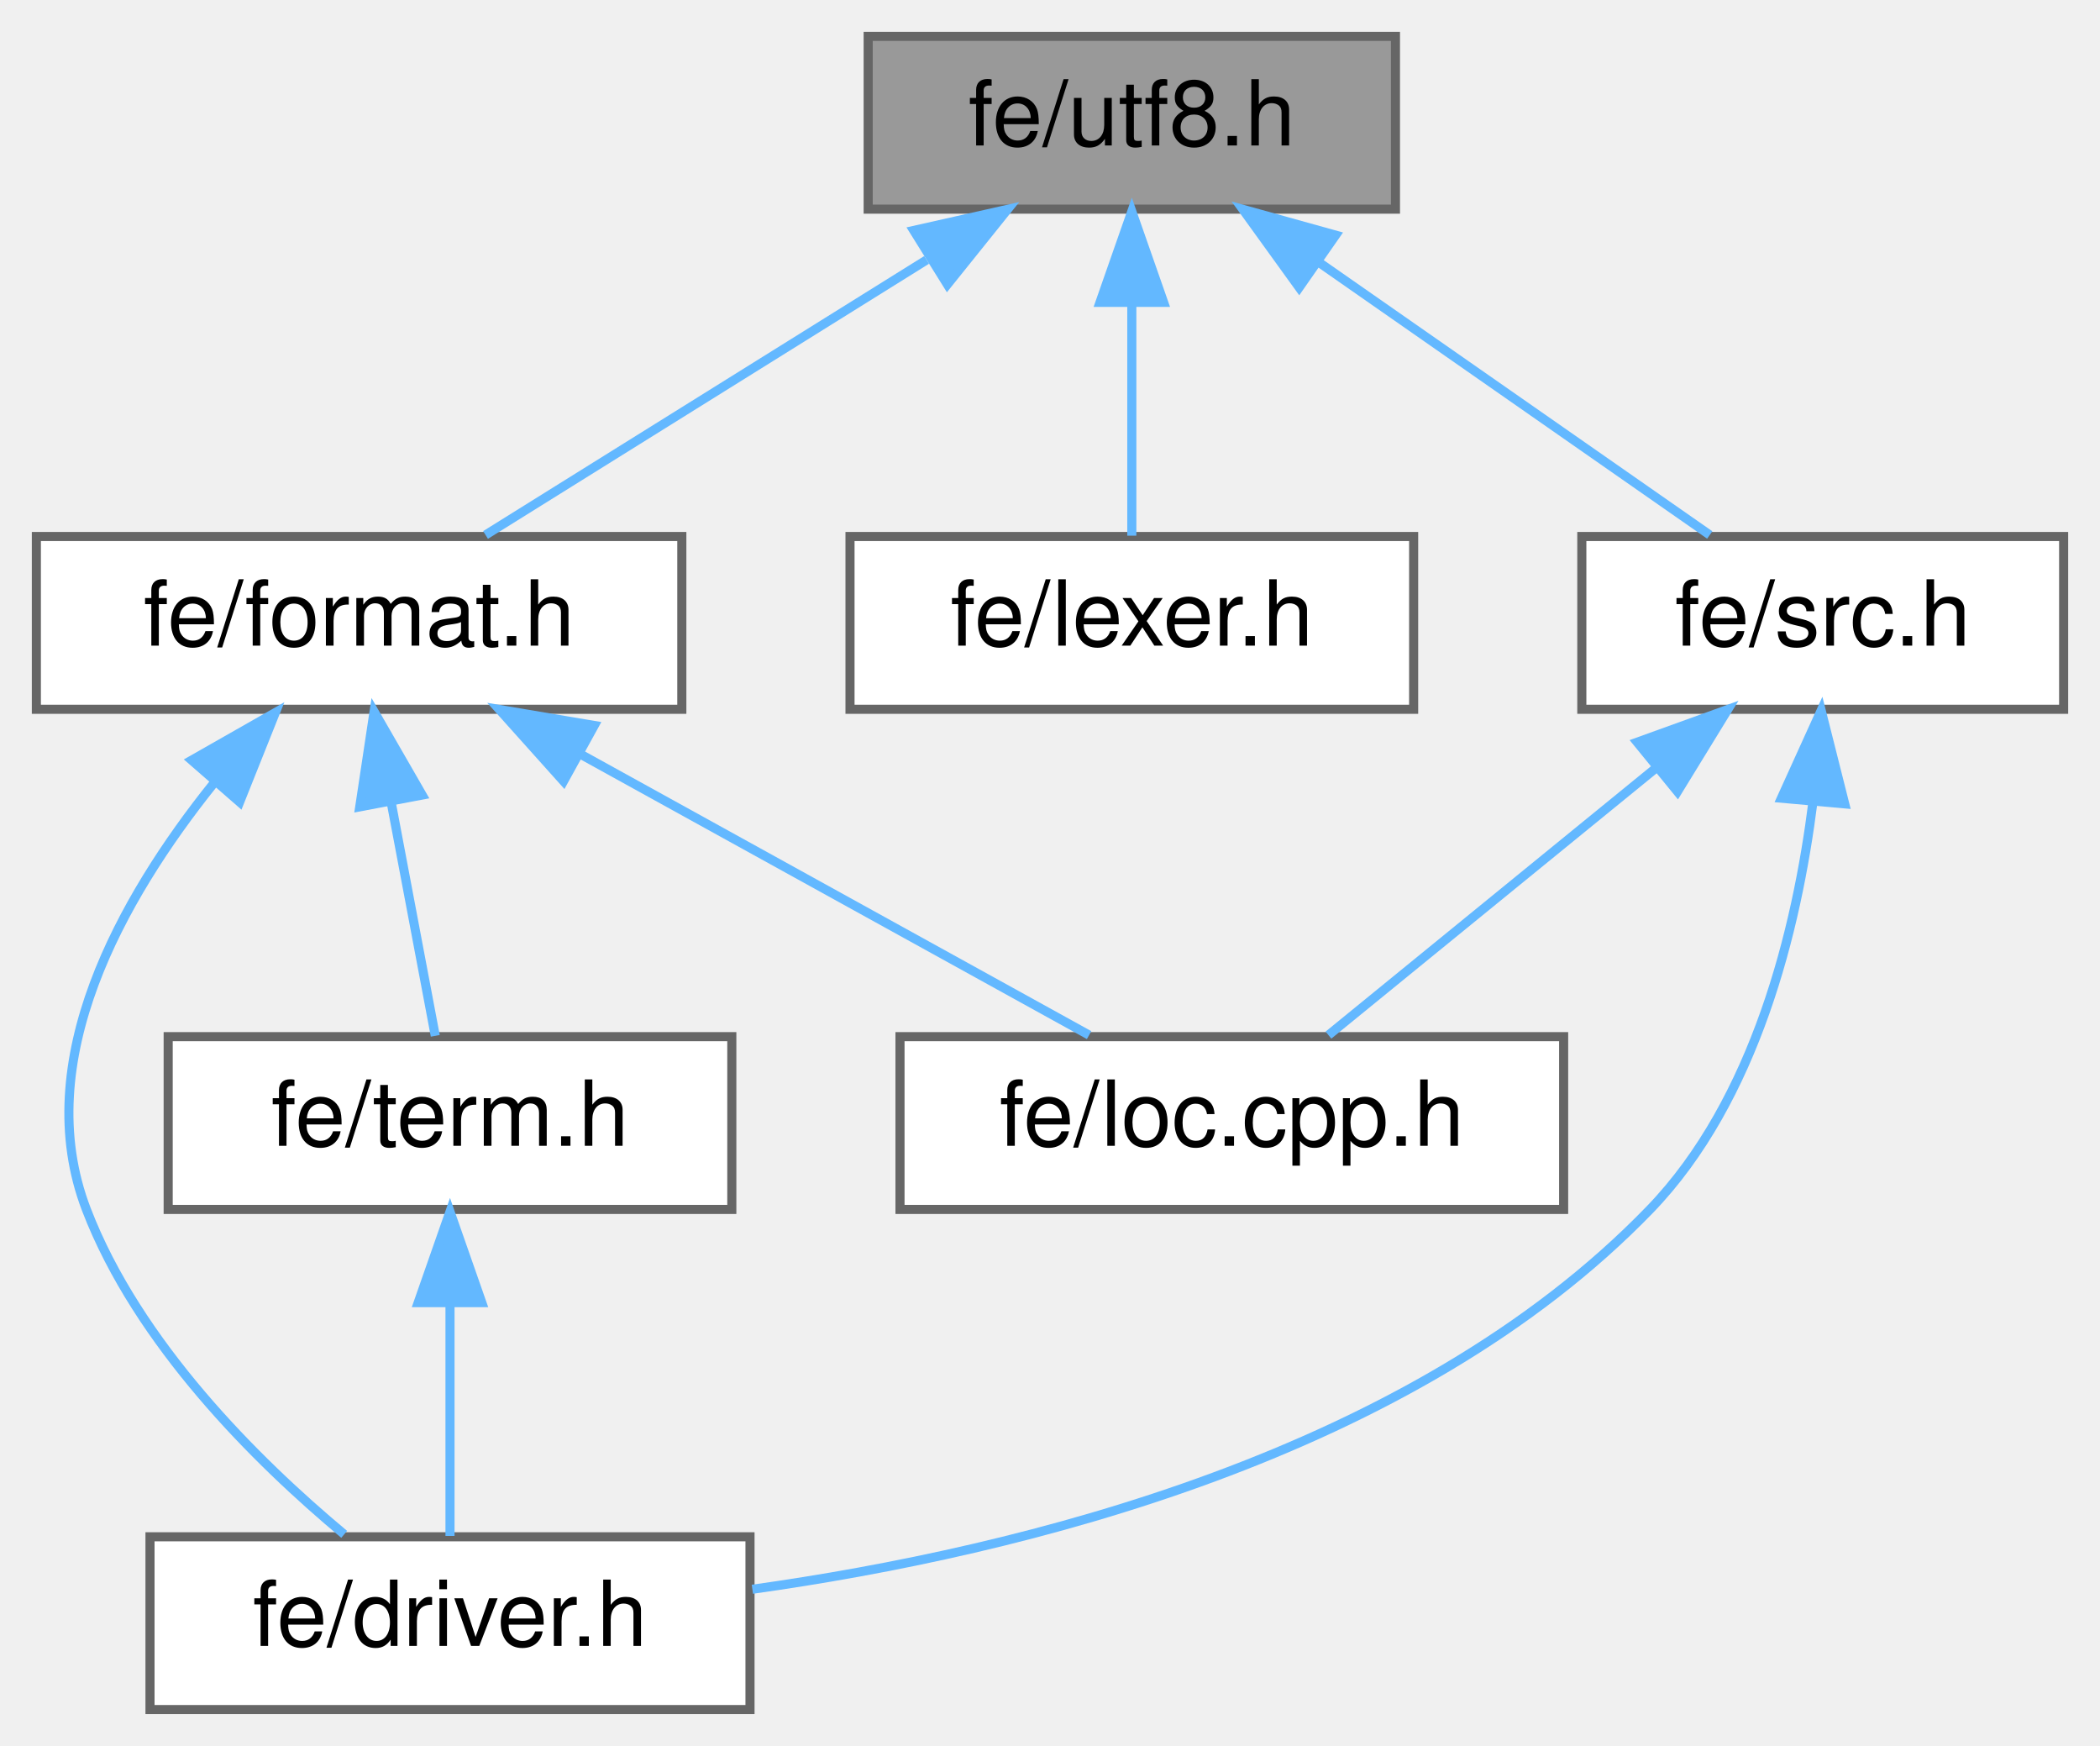
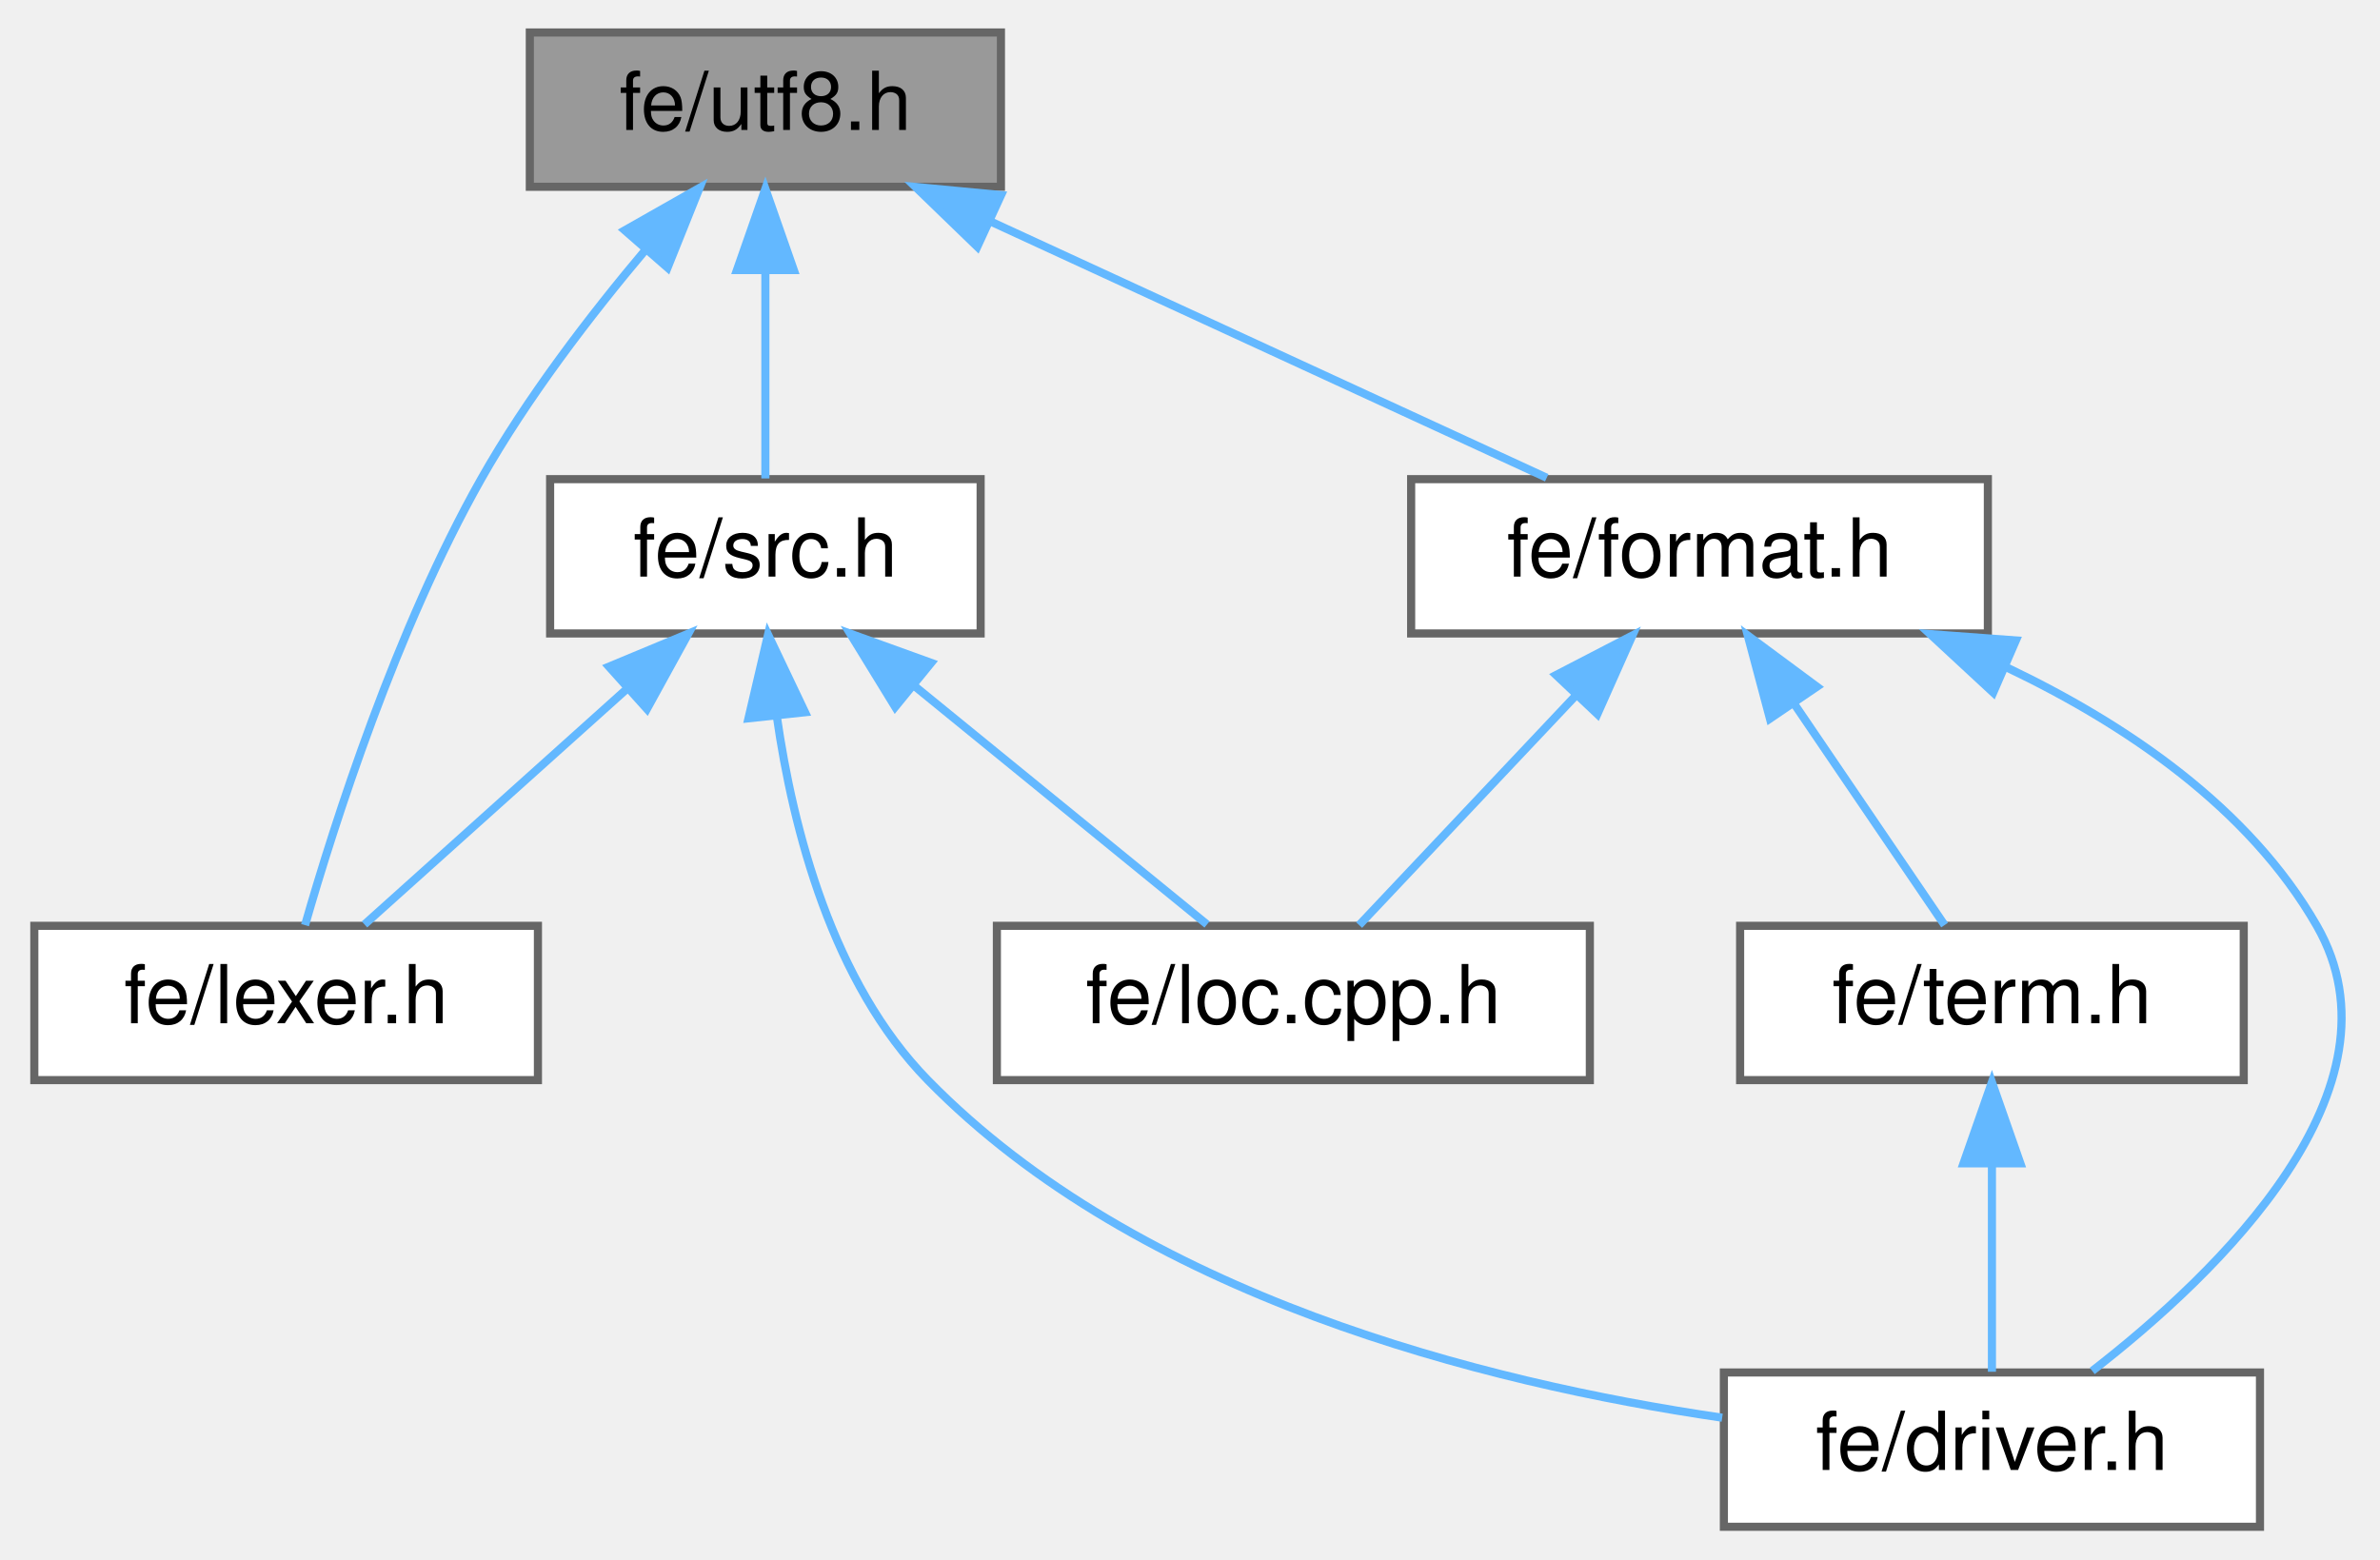
- <svg xmlns="http://www.w3.org/2000/svg" xmlns:xlink="http://www.w3.org/1999/xlink" width="231pt" height="192pt" viewBox="0.00 0.00 231.00 192.00">
+ <svg xmlns="http://www.w3.org/2000/svg" xmlns:xlink="http://www.w3.org/1999/xlink" width="293pt" height="192pt" viewBox="0.00 0.00 292.55 192.00">
  <g id="graph0" class="graph" transform="scale(1 1) rotate(0) translate(4 188)">
    <g id="Node000001" class="node">
      <g id="a_Node000001">
        <a xlink:title=" ">
-           <polygon fill="#999999" stroke="#666666" points="149.5,-184 91.5,-184 91.5,-165 149.5,-165 149.5,-184" />
-           <text text-anchor="middle" x="120.5" y="-172" font-family="Helvetica,sans-Serif" font-size="10.00">fe/utf8.h</text>
+           <polygon fill="#999999" stroke="#666666" points="119,-184 61,-184 61,-165 119,-165 119,-184" />
+           <text text-anchor="middle" x="90" y="-172" font-family="Helvetica,sans-Serif" font-size="10.00">fe/utf8.h</text>
        </a>
      </g>
    </g>
    <g id="Node000002" class="node">
      <g id="a_Node000002">
        <a xlink:href="format_8h.html" target="_top" xlink:title=" ">
-           <polygon fill="white" stroke="#666666" points="71,-129 0,-129 0,-110 71,-110 71,-129" />
-           <text text-anchor="middle" x="35.5" y="-117" font-family="Helvetica,sans-Serif" font-size="10.00">fe/format.h</text>
+           <polygon fill="white" stroke="#666666" points="240.5,-129 169.5,-129 169.5,-110 240.5,-110 240.5,-129" />
+           <text text-anchor="middle" x="205" y="-117" font-family="Helvetica,sans-Serif" font-size="10.00">fe/format.h</text>
        </a>
      </g>
    </g>
    <g id="edge1_Node000001_Node000002" class="edge">
      <g id="a_edge1_Node000001_Node000002">
        <a xlink:title=" ">
-           <path fill="none" stroke="#63b8ff" d="M97.93,-159.42C82.5,-149.81 62.55,-137.37 49.41,-129.17" />
-           <polygon fill="#63b8ff" stroke="#63b8ff" points="96.51,-162.66 106.84,-164.98 100.21,-156.72 96.51,-162.66" />
+           <path fill="none" stroke="#63b8ff" d="M117.63,-160.77C138.84,-150.99 167.56,-137.75 186.19,-129.17" />
+           <polygon fill="#63b8ff" stroke="#63b8ff" points="116.09,-157.62 108.48,-164.98 119.02,-163.98 116.09,-157.62" />
        </a>
      </g>
    </g>
    <g id="Node000006" class="node">
      <g id="a_Node000006">
        <a xlink:href="lexer_8h.html" target="_top" xlink:title=" ">
-           <polygon fill="white" stroke="#666666" points="151.5,-129 89.5,-129 89.5,-110 151.5,-110 151.5,-129" />
-           <text text-anchor="middle" x="120.5" y="-117" font-family="Helvetica,sans-Serif" font-size="10.00">fe/lexer.h</text>
+           <polygon fill="white" stroke="#666666" points="62,-74 0,-74 0,-55 62,-55 62,-74" />
+           <text text-anchor="middle" x="31" y="-62" font-family="Helvetica,sans-Serif" font-size="10.00">fe/lexer.h</text>
        </a>
      </g>
    </g>
    <g id="edge6_Node000001_Node000006" class="edge">
      <g id="a_edge6_Node000001_Node000006">
        <a xlink:title=" ">
-           <path fill="none" stroke="#63b8ff" d="M120.5,-154.66C120.5,-145.93 120.5,-135.99 120.5,-129.09" />
-           <polygon fill="#63b8ff" stroke="#63b8ff" points="117,-154.75 120.5,-164.75 124,-154.75 117,-154.75" />
+           <path fill="none" stroke="#63b8ff" d="M75.3,-157.3C68.49,-149.22 60.67,-139.04 55,-129 44.57,-110.53 36.94,-86.64 33.33,-74.08" />
+           <polygon fill="#63b8ff" stroke="#63b8ff" points="72.69,-159.64 81.9,-164.87 77.96,-155.04 72.69,-159.64" />
        </a>
      </g>
    </g>
    <g id="Node000007" class="node">
      <g id="a_Node000007">
        <a xlink:href="src_8h.html" target="_top" xlink:title=" ">
-           <polygon fill="white" stroke="#666666" points="223,-129 170,-129 170,-110 223,-110 223,-129" />
-           <text text-anchor="middle" x="196.5" y="-117" font-family="Helvetica,sans-Serif" font-size="10.00">fe/src.h</text>
+           <polygon fill="white" stroke="#666666" points="116.5,-129 63.5,-129 63.5,-110 116.5,-110 116.5,-129" />
+           <text text-anchor="middle" x="90" y="-117" font-family="Helvetica,sans-Serif" font-size="10.00">fe/src.h</text>
        </a>
      </g>
    </g>
    <g id="edge7_Node000001_Node000007" class="edge">
      <g id="a_edge7_Node000001_Node000007">
        <a xlink:title=" ">
-           <path fill="none" stroke="#63b8ff" d="M141.08,-159.15C154.81,-149.57 172.43,-137.29 184.07,-129.17" />
-           <polygon fill="#63b8ff" stroke="#63b8ff" points="138.91,-156.39 132.71,-164.98 142.92,-162.14 138.91,-156.39" />
+           <path fill="none" stroke="#63b8ff" d="M90,-154.66C90,-145.93 90,-135.99 90,-129.09" />
+           <polygon fill="#63b8ff" stroke="#63b8ff" points="86.5,-154.75 90,-164.75 93.5,-154.75 86.5,-154.75" />
        </a>
      </g>
    </g>
    <g id="Node000003" class="node">
      <g id="a_Node000003">
        <a xlink:href="driver_8h.html" target="_top" xlink:title=" ">
-           <polygon fill="white" stroke="#666666" points="78.5,-19 12.5,-19 12.5,0 78.5,0 78.5,-19" />
-           <text text-anchor="middle" x="45.5" y="-7" font-family="Helvetica,sans-Serif" font-size="10.00">fe/driver.h</text>
+           <polygon fill="white" stroke="#666666" points="274,-19 208,-19 208,0 274,0 274,-19" />
+           <text text-anchor="middle" x="241" y="-7" font-family="Helvetica,sans-Serif" font-size="10.00">fe/driver.h</text>
        </a>
      </g>
    </g>
    <g id="edge2_Node000002_Node000003" class="edge">
      <g id="a_edge2_Node000002_Node000003">
        <a xlink:title=" ">
-           <path fill="none" stroke="#63b8ff" d="M19.48,-101.82C9.35,-89.19 -0.74,-71.28 5.5,-55 11.15,-40.26 24.19,-27.33 33.86,-19.27" />
-           <polygon fill="#63b8ff" stroke="#63b8ff" points="17.08,-104.4 26.29,-109.64 22.36,-99.8 17.08,-104.4" />
+           <path fill="none" stroke="#63b8ff" d="M242.83,-105.81C257.45,-98.84 272.64,-88.58 281,-74 292.47,-53.99 268.96,-31.3 253.35,-19.19" />
+           <polygon fill="#63b8ff" stroke="#63b8ff" points="241.16,-102.72 233.39,-109.92 243.95,-109.14 241.16,-102.72" />
        </a>
      </g>
    </g>
    <g id="Node000004" class="node">
      <g id="a_Node000004">
        <a xlink:href="loc_8cpp_8h.html" target="_top" xlink:title=" ">
-           <polygon fill="white" stroke="#666666" points="168,-74 95,-74 95,-55 168,-55 168,-74" />
-           <text text-anchor="middle" x="131.5" y="-62" font-family="Helvetica,sans-Serif" font-size="10.00">fe/loc.cpp.h</text>
+           <polygon fill="white" stroke="#666666" points="191.5,-74 118.5,-74 118.5,-55 191.5,-55 191.5,-74" />
+           <text text-anchor="middle" x="155" y="-62" font-family="Helvetica,sans-Serif" font-size="10.00">fe/loc.cpp.h</text>
        </a>
      </g>
    </g>
    <g id="edge3_Node000002_Node000004" class="edge">
      <g id="a_edge3_Node000002_Node000004">
        <a xlink:title=" ">
-           <path fill="none" stroke="#63b8ff" d="M60.02,-104.97C77.56,-95.28 100.67,-82.52 115.8,-74.17" />
-           <polygon fill="#63b8ff" stroke="#63b8ff" points="57.99,-102.09 50.92,-109.98 61.37,-108.22 57.99,-102.09" />
+           <path fill="none" stroke="#63b8ff" d="M189.66,-102.24C180.9,-92.95 170.26,-81.68 163.1,-74.09" />
+           <polygon fill="#63b8ff" stroke="#63b8ff" points="187.34,-104.88 196.74,-109.75 192.43,-100.07 187.34,-104.88" />
        </a>
      </g>
    </g>
    <g id="Node000005" class="node">
      <g id="a_Node000005">
        <a xlink:href="term_8h.html" target="_top" xlink:title=" ">
-           <polygon fill="white" stroke="#666666" points="76.5,-74 14.5,-74 14.5,-55 76.5,-55 76.5,-74" />
-           <text text-anchor="middle" x="45.5" y="-62" font-family="Helvetica,sans-Serif" font-size="10.00">fe/term.h</text>
+           <polygon fill="white" stroke="#666666" points="272,-74 210,-74 210,-55 272,-55 272,-74" />
+           <text text-anchor="middle" x="241" y="-62" font-family="Helvetica,sans-Serif" font-size="10.00">fe/term.h</text>
        </a>
      </g>
    </g>
    <g id="edge4_Node000002_Node000005" class="edge">
      <g id="a_edge4_Node000002_Node000005">
        <a xlink:title=" ">
-           <path fill="none" stroke="#63b8ff" d="M39.05,-99.66C40.7,-90.93 42.58,-80.99 43.88,-74.09" />
-           <polygon fill="#63b8ff" stroke="#63b8ff" points="35.57,-99.27 37.15,-109.75 42.44,-100.57 35.57,-99.27" />
+           <path fill="none" stroke="#63b8ff" d="M216.62,-101.39C222.82,-92.27 230.17,-81.45 235.17,-74.09" />
+           <polygon fill="#63b8ff" stroke="#63b8ff" points="213.67,-99.51 210.94,-109.75 219.46,-103.44 213.67,-99.51" />
        </a>
      </g>
    </g>
    <g id="edge5_Node000005_Node000003" class="edge">
      <g id="a_edge5_Node000005_Node000003">
        <a xlink:title=" ">
-           <path fill="none" stroke="#63b8ff" d="M45.5,-44.66C45.5,-35.93 45.5,-25.99 45.5,-19.09" />
-           <polygon fill="#63b8ff" stroke="#63b8ff" points="42,-44.75 45.5,-54.75 49,-44.75 42,-44.75" />
+           <path fill="none" stroke="#63b8ff" d="M241,-44.66C241,-35.93 241,-25.99 241,-19.09" />
+           <polygon fill="#63b8ff" stroke="#63b8ff" points="237.5,-44.75 241,-54.75 244.5,-44.75 237.5,-44.75" />
        </a>
      </g>
    </g>
    <g id="edge8_Node000007_Node000003" class="edge">
      <g id="a_edge8_Node000007_Node000003">
        <a xlink:title=" ">
-           <path fill="none" stroke="#63b8ff" d="M195.43,-99.86C193.66,-85.83 189.11,-67.02 177.5,-55 151.45,-28.04 108.56,-17.41 78.76,-13.23" />
-           <polygon fill="#63b8ff" stroke="#63b8ff" points="191.95,-100.22 196.33,-109.87 198.92,-99.6 191.95,-100.22" />
+           <path fill="none" stroke="#63b8ff" d="M91.4,-99.85C93.41,-85.81 98.27,-67 110,-55 135.95,-28.47 178.29,-17.75 207.79,-13.43" />
+           <polygon fill="#63b8ff" stroke="#63b8ff" points="87.92,-99.55 90.33,-109.86 94.88,-100.3 87.92,-99.55" />
        </a>
      </g>
    </g>
-     <g id="edge9_Node000007_Node000004" class="edge">
-       <g id="a_edge9_Node000007_Node000004">
+     <g id="edge10_Node000007_Node000004" class="edge">
+       <g id="a_edge10_Node000007_Node000004">
        <a xlink:title=" ">
-           <path fill="none" stroke="#63b8ff" d="M178.23,-103.6C166.58,-94.11 151.9,-82.13 142.13,-74.17" />
-           <polygon fill="#63b8ff" stroke="#63b8ff" points="176.09,-106.38 186.06,-109.98 180.52,-100.95 176.09,-106.38" />
+           <path fill="none" stroke="#63b8ff" d="M108.27,-103.6C119.92,-94.11 134.6,-82.13 144.37,-74.17" />
+           <polygon fill="#63b8ff" stroke="#63b8ff" points="105.98,-100.95 100.44,-109.98 110.41,-106.38 105.98,-100.95" />
+         </a>
+       </g>
+     </g>
+     <g id="edge9_Node000007_Node000006" class="edge">
+       <g id="a_edge9_Node000007_Node000006">
+         <a xlink:title=" ">
+           <path fill="none" stroke="#63b8ff" d="M72.8,-103.04C62.33,-93.64 49.35,-81.98 40.65,-74.17" />
+           <polygon fill="#63b8ff" stroke="#63b8ff" points="70.74,-105.91 80.52,-109.98 75.42,-100.7 70.74,-105.91" />
        </a>
      </g>
    </g>
  </g>
</svg>
